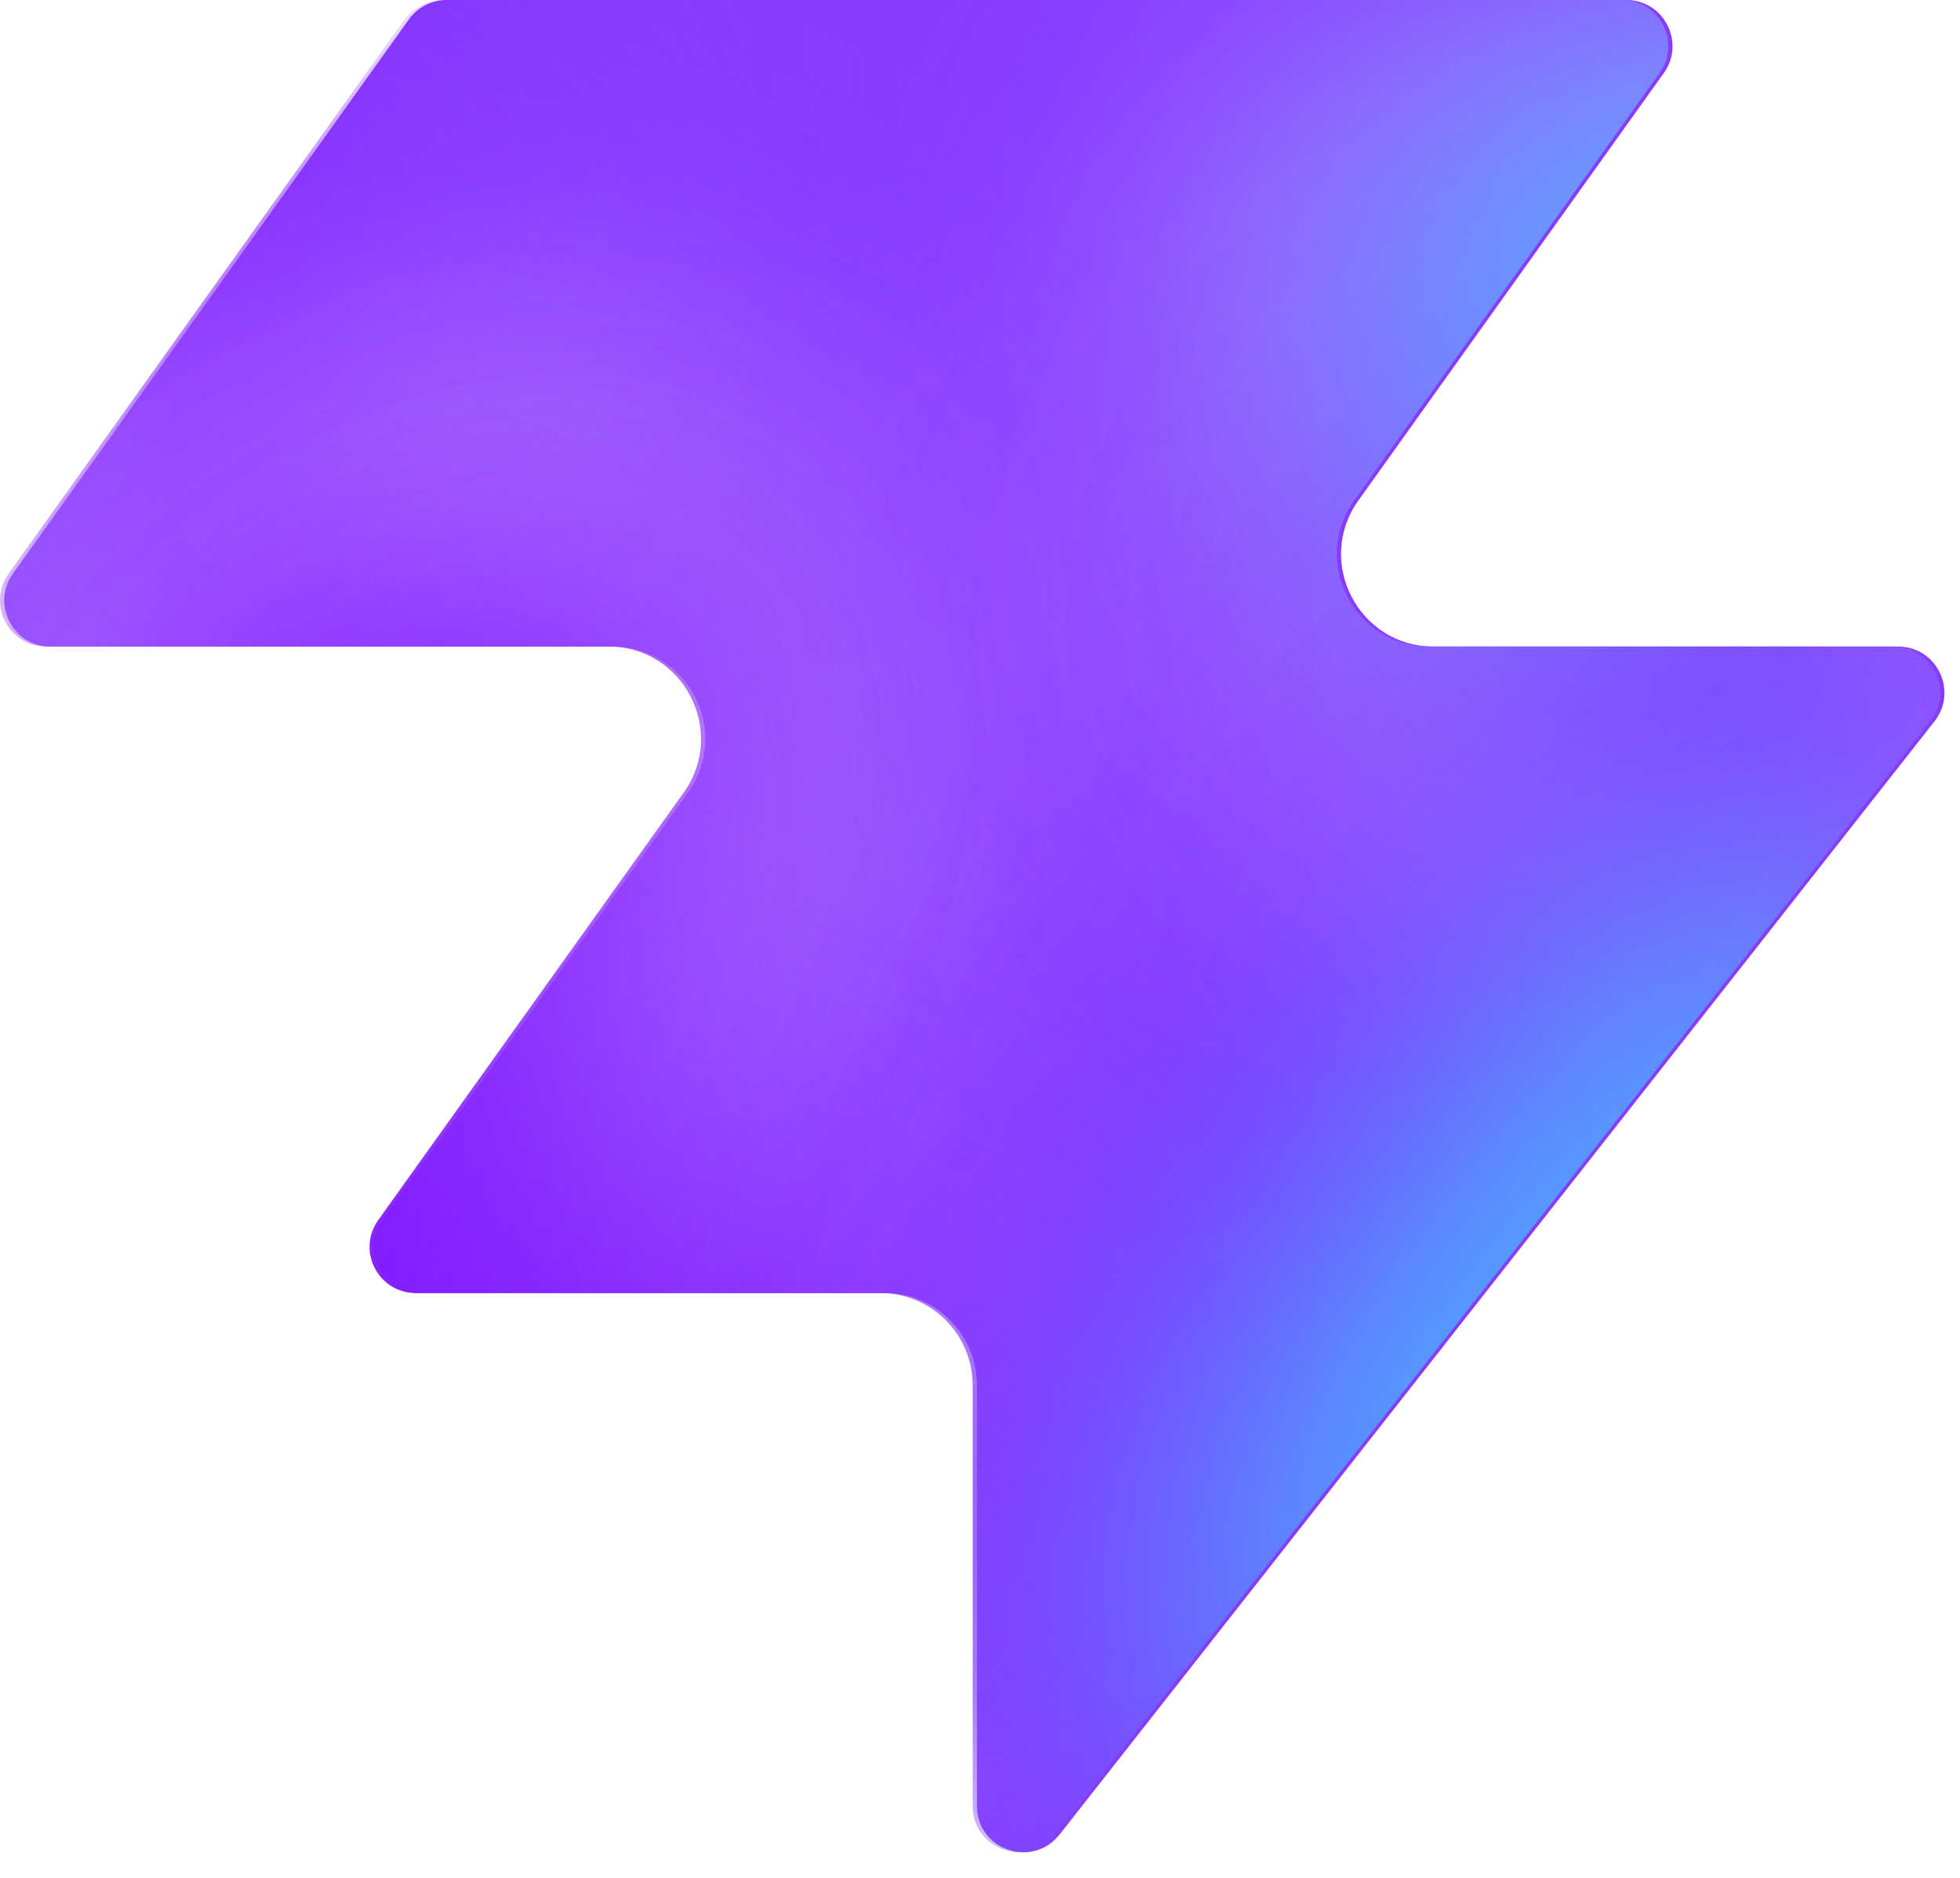
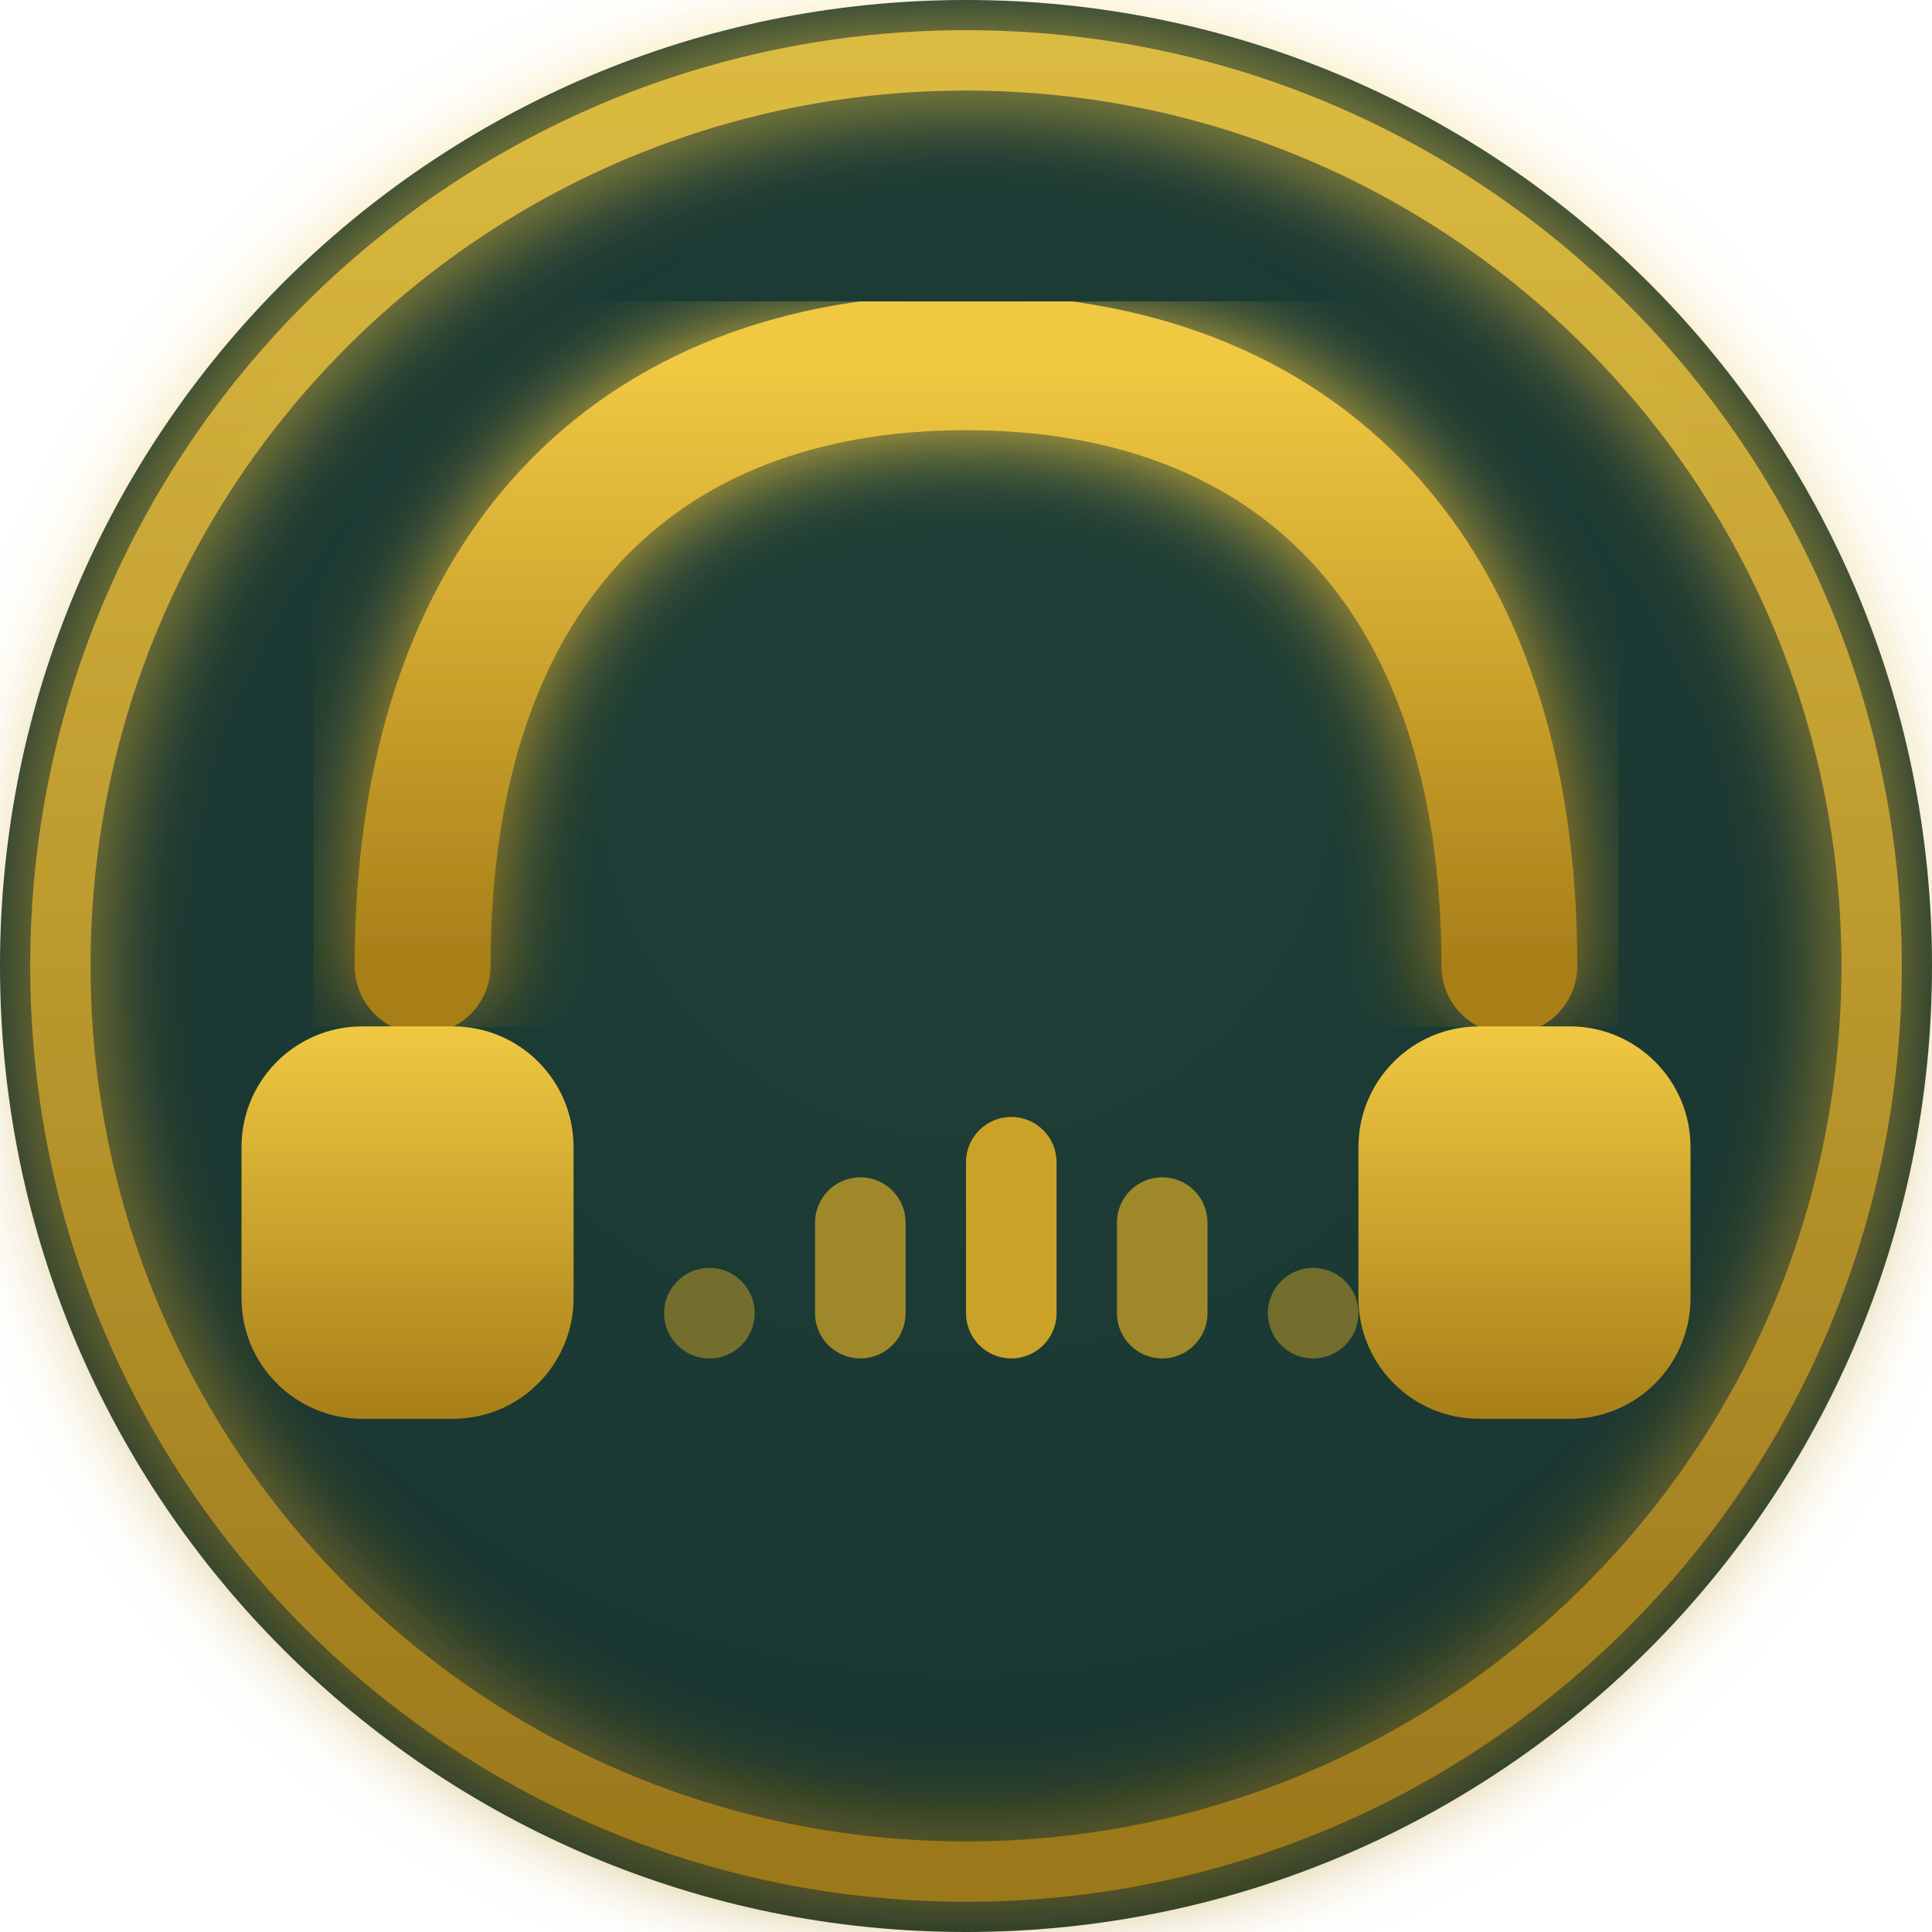
- <svg xmlns="http://www.w3.org/2000/svg" width="48" height="46" fill="none" viewBox="0 0 48 46">
-   <path fill="#863bff" d="M25.946 44.938c-.664.845-2.021.375-2.021-.698V33.937a2.26 2.26 0 0 0-2.262-2.262H10.287c-.92 0-1.456-1.04-.92-1.788l7.48-10.471c1.07-1.497 0-3.578-1.842-3.578H1.237c-.92 0-1.456-1.04-.92-1.788L10.013.474c.214-.297.556-.474.92-.474h28.894c.92 0 1.456 1.04.92 1.788l-7.48 10.471c-1.07 1.498 0 3.579 1.842 3.579h11.377c.943 0 1.473 1.088.89 1.83L25.947 44.94z" style="fill:#863bff;fill:color(display-p3 .525 .23 1);fill-opacity:1" />
-   <mask id="a" width="48" height="46" x="0" y="0" maskUnits="userSpaceOnUse" style="mask-type:alpha">
-     <path fill="#000" d="M25.842 44.938c-.664.844-2.021.375-2.021-.698V33.937a2.26 2.26 0 0 0-2.262-2.262H10.183c-.92 0-1.456-1.04-.92-1.788l7.48-10.471c1.07-1.498 0-3.579-1.842-3.579H1.133c-.92 0-1.456-1.04-.92-1.787L9.91.473c.214-.297.556-.474.92-.474h28.894c.92 0 1.456 1.04.92 1.788l-7.48 10.471c-1.07 1.498 0 3.578 1.842 3.578h11.377c.943 0 1.473 1.088.89 1.832L25.843 44.94z" style="fill:#000;fill-opacity:1" />
-   </mask>
-   <g mask="url(#a)">
-     <g filter="url(#b)">
-       <ellipse cx="5.508" cy="14.704" fill="#ede6ff" rx="5.508" ry="14.704" style="fill:#ede6ff;fill:color(display-p3 .927 .903 1);fill-opacity:1" transform="matrix(.00324 1 1 -.00324 -4.47 31.516)" />
-     </g>
-     <g filter="url(#c)">
-       <ellipse cx="10.399" cy="29.851" fill="#ede6ff" rx="10.399" ry="29.851" style="fill:#ede6ff;fill:color(display-p3 .927 .903 1);fill-opacity:1" transform="matrix(.00324 1 1 -.00324 -39.328 7.883)" />
-     </g>
-     <g filter="url(#d)">
-       <ellipse cx="5.508" cy="30.487" fill="#7e14ff" rx="5.508" ry="30.487" style="fill:#7e14ff;fill:color(display-p3 .492 .077 1);fill-opacity:1" transform="rotate(89.814 -25.913 -14.639)scale(1 -1)" />
-     </g>
-     <g filter="url(#e)">
-       <ellipse cx="5.508" cy="30.599" fill="#7e14ff" rx="5.508" ry="30.599" style="fill:#7e14ff;fill:color(display-p3 .492 .077 1);fill-opacity:1" transform="rotate(89.814 -32.644 -3.334)scale(1 -1)" />
-     </g>
-     <g filter="url(#f)">
-       <ellipse cx="5.508" cy="30.599" fill="#7e14ff" rx="5.508" ry="30.599" style="fill:#7e14ff;fill:color(display-p3 .492 .077 1);fill-opacity:1" transform="matrix(.00324 1 1 -.00324 -34.34 30.47)" />
-     </g>
-     <g filter="url(#g)">
-       <ellipse cx="14.072" cy="22.078" fill="#ede6ff" rx="14.072" ry="22.078" style="fill:#ede6ff;fill:color(display-p3 .927 .903 1);fill-opacity:1" transform="rotate(93.35 24.506 48.493)scale(-1 1)" />
-     </g>
-     <g filter="url(#h)">
-       <ellipse cx="3.47" cy="21.501" fill="#7e14ff" rx="3.47" ry="21.501" style="fill:#7e14ff;fill:color(display-p3 .492 .077 1);fill-opacity:1" transform="rotate(89.009 28.708 47.59)scale(-1 1)" />
-     </g>
-     <g filter="url(#i)">
-       <ellipse cx="3.47" cy="21.501" fill="#7e14ff" rx="3.47" ry="21.501" style="fill:#7e14ff;fill:color(display-p3 .492 .077 1);fill-opacity:1" transform="rotate(89.009 28.708 47.59)scale(-1 1)" />
-     </g>
-     <g filter="url(#j)">
-       <ellipse cx=".387" cy="8.972" fill="#7e14ff" rx="4.407" ry="29.108" style="fill:#7e14ff;fill:color(display-p3 .492 .077 1);fill-opacity:1" transform="rotate(39.51 .387 8.972)" />
-     </g>
-     <g filter="url(#k)">
-       <ellipse cx="47.523" cy="-6.092" fill="#7e14ff" rx="4.407" ry="29.108" style="fill:#7e14ff;fill:color(display-p3 .492 .077 1);fill-opacity:1" transform="rotate(37.892 47.523 -6.092)" />
-     </g>
-     <g filter="url(#l)">
-       <ellipse cx="41.412" cy="6.333" fill="#47bfff" rx="5.971" ry="9.665" style="fill:#47bfff;fill:color(display-p3 .28 .748 1);fill-opacity:1" transform="rotate(37.892 41.412 6.333)" />
-     </g>
-     <g filter="url(#m)">
-       <ellipse cx="-1.879" cy="38.332" fill="#7e14ff" rx="4.407" ry="29.108" style="fill:#7e14ff;fill:color(display-p3 .492 .077 1);fill-opacity:1" transform="rotate(37.892 -1.88 38.332)" />
-     </g>
-     <g filter="url(#n)">
-       <ellipse cx="-1.879" cy="38.332" fill="#7e14ff" rx="4.407" ry="29.108" style="fill:#7e14ff;fill:color(display-p3 .492 .077 1);fill-opacity:1" transform="rotate(37.892 -1.88 38.332)" />
-     </g>
-     <g filter="url(#o)">
-       <ellipse cx="35.651" cy="29.907" fill="#7e14ff" rx="4.407" ry="29.108" style="fill:#7e14ff;fill:color(display-p3 .492 .077 1);fill-opacity:1" transform="rotate(37.892 35.651 29.907)" />
-     </g>
-     <g filter="url(#p)">
-       <ellipse cx="38.418" cy="32.4" fill="#47bfff" rx="5.971" ry="15.297" style="fill:#47bfff;fill:color(display-p3 .28 .748 1);fill-opacity:1" transform="rotate(37.892 38.418 32.4)" />
-     </g>
-   </g>
+ <svg xmlns="http://www.w3.org/2000/svg" viewBox="0 0 64 64">
  <defs>
-     <filter id="b" width="60.045" height="41.654" x="-19.77" y="16.149" color-interpolation-filters="sRGB" filterUnits="userSpaceOnUse">
-       <feFlood flood-opacity="0" result="BackgroundImageFix" />
-       <feBlend in="SourceGraphic" in2="BackgroundImageFix" result="shape" />
-       <feGaussianBlur result="effect1_foregroundBlur_2002_17158" stdDeviation="7.659" />
-     </filter>
-     <filter id="c" width="90.34" height="51.437" x="-54.613" y="-7.533" color-interpolation-filters="sRGB" filterUnits="userSpaceOnUse">
-       <feFlood flood-opacity="0" result="BackgroundImageFix" />
-       <feBlend in="SourceGraphic" in2="BackgroundImageFix" result="shape" />
-       <feGaussianBlur result="effect1_foregroundBlur_2002_17158" stdDeviation="7.659" />
-     </filter>
-     <filter id="d" width="79.355" height="29.4" x="-49.64" y="2.03" color-interpolation-filters="sRGB" filterUnits="userSpaceOnUse">
-       <feFlood flood-opacity="0" result="BackgroundImageFix" />
-       <feBlend in="SourceGraphic" in2="BackgroundImageFix" result="shape" />
-       <feGaussianBlur result="effect1_foregroundBlur_2002_17158" stdDeviation="4.596" />
-     </filter>
-     <filter id="e" width="79.579" height="29.4" x="-45.045" y="20.029" color-interpolation-filters="sRGB" filterUnits="userSpaceOnUse">
-       <feFlood flood-opacity="0" result="BackgroundImageFix" />
-       <feBlend in="SourceGraphic" in2="BackgroundImageFix" result="shape" />
-       <feGaussianBlur result="effect1_foregroundBlur_2002_17158" stdDeviation="4.596" />
-     </filter>
-     <filter id="f" width="79.579" height="29.4" x="-43.513" y="21.178" color-interpolation-filters="sRGB" filterUnits="userSpaceOnUse">
-       <feFlood flood-opacity="0" result="BackgroundImageFix" />
-       <feBlend in="SourceGraphic" in2="BackgroundImageFix" result="shape" />
-       <feGaussianBlur result="effect1_foregroundBlur_2002_17158" stdDeviation="4.596" />
-     </filter>
-     <filter id="g" width="74.749" height="58.852" x="15.756" y="-17.901" color-interpolation-filters="sRGB" filterUnits="userSpaceOnUse">
-       <feFlood flood-opacity="0" result="BackgroundImageFix" />
-       <feBlend in="SourceGraphic" in2="BackgroundImageFix" result="shape" />
-       <feGaussianBlur result="effect1_foregroundBlur_2002_17158" stdDeviation="7.659" />
-     </filter>
-     <filter id="h" width="61.377" height="25.362" x="23.548" y="2.284" color-interpolation-filters="sRGB" filterUnits="userSpaceOnUse">
-       <feFlood flood-opacity="0" result="BackgroundImageFix" />
-       <feBlend in="SourceGraphic" in2="BackgroundImageFix" result="shape" />
-       <feGaussianBlur result="effect1_foregroundBlur_2002_17158" stdDeviation="4.596" />
-     </filter>
-     <filter id="i" width="61.377" height="25.362" x="23.548" y="2.284" color-interpolation-filters="sRGB" filterUnits="userSpaceOnUse">
-       <feFlood flood-opacity="0" result="BackgroundImageFix" />
-       <feBlend in="SourceGraphic" in2="BackgroundImageFix" result="shape" />
-       <feGaussianBlur result="effect1_foregroundBlur_2002_17158" stdDeviation="4.596" />
-     </filter>
-     <filter id="j" width="56.045" height="63.649" x="-27.636" y="-22.853" color-interpolation-filters="sRGB" filterUnits="userSpaceOnUse">
-       <feFlood flood-opacity="0" result="BackgroundImageFix" />
-       <feBlend in="SourceGraphic" in2="BackgroundImageFix" result="shape" />
-       <feGaussianBlur result="effect1_foregroundBlur_2002_17158" stdDeviation="4.596" />
-     </filter>
-     <filter id="k" width="54.814" height="64.646" x="20.116" y="-38.415" color-interpolation-filters="sRGB" filterUnits="userSpaceOnUse">
-       <feFlood flood-opacity="0" result="BackgroundImageFix" />
-       <feBlend in="SourceGraphic" in2="BackgroundImageFix" result="shape" />
-       <feGaussianBlur result="effect1_foregroundBlur_2002_17158" stdDeviation="4.596" />
-     </filter>
-     <filter id="l" width="33.541" height="35.313" x="24.641" y="-11.323" color-interpolation-filters="sRGB" filterUnits="userSpaceOnUse">
-       <feFlood flood-opacity="0" result="BackgroundImageFix" />
-       <feBlend in="SourceGraphic" in2="BackgroundImageFix" result="shape" />
-       <feGaussianBlur result="effect1_foregroundBlur_2002_17158" stdDeviation="4.596" />
-     </filter>
-     <filter id="m" width="54.814" height="64.646" x="-29.286" y="6.009" color-interpolation-filters="sRGB" filterUnits="userSpaceOnUse">
-       <feFlood flood-opacity="0" result="BackgroundImageFix" />
-       <feBlend in="SourceGraphic" in2="BackgroundImageFix" result="shape" />
-       <feGaussianBlur result="effect1_foregroundBlur_2002_17158" stdDeviation="4.596" />
-     </filter>
-     <filter id="n" width="54.814" height="64.646" x="-29.286" y="6.009" color-interpolation-filters="sRGB" filterUnits="userSpaceOnUse">
-       <feFlood flood-opacity="0" result="BackgroundImageFix" />
-       <feBlend in="SourceGraphic" in2="BackgroundImageFix" result="shape" />
-       <feGaussianBlur result="effect1_foregroundBlur_2002_17158" stdDeviation="4.596" />
-     </filter>
-     <filter id="o" width="54.814" height="64.646" x="8.244" y="-2.416" color-interpolation-filters="sRGB" filterUnits="userSpaceOnUse">
-       <feFlood flood-opacity="0" result="BackgroundImageFix" />
-       <feBlend in="SourceGraphic" in2="BackgroundImageFix" result="shape" />
-       <feGaussianBlur result="effect1_foregroundBlur_2002_17158" stdDeviation="4.596" />
-     </filter>
-     <filter id="p" width="39.409" height="43.623" x="18.713" y="10.588" color-interpolation-filters="sRGB" filterUnits="userSpaceOnUse">
-       <feFlood flood-opacity="0" result="BackgroundImageFix" />
-       <feBlend in="SourceGraphic" in2="BackgroundImageFix" result="shape" />
-       <feGaussianBlur result="effect1_foregroundBlur_2002_17158" stdDeviation="4.596" />
+     <radialGradient id="bg" cx="50%" cy="40%" r="60%">
+       <stop offset="0%" stop-color="#1e4038" />
+       <stop offset="100%" stop-color="#1a3530" />
+     </radialGradient>
+     <linearGradient id="gold" x1="0%" y1="0%" x2="0%" y2="100%">
+       <stop offset="0%" stop-color="#f0c842" />
+       <stop offset="100%" stop-color="#a87f18" />
+     </linearGradient>
+     <filter id="glow">
+       <feGaussianBlur stdDeviation="1.5" result="blur" />
+       <feMerge>
+         <feMergeNode in="blur" />
+         <feMergeNode in="SourceGraphic" />
+       </feMerge>
    </filter>
  </defs>
+   <circle cx="32" cy="32" r="32" fill="url(#bg)" />
+   <circle cx="32" cy="32" r="30" fill="none" stroke="url(#gold)" stroke-width="2" opacity="0.9" filter="url(#glow)" />
+   <path d="M14 32 C14 19 21 12 32 12 C43 12 50 19 50 32" fill="none" stroke="url(#gold)" stroke-width="4.5" stroke-linecap="round" filter="url(#glow)" />
+   <line x1="14" y1="31" x2="14" y2="35" stroke="url(#gold)" stroke-width="3.5" stroke-linecap="round" />
+   <rect x="8" y="34" width="11" height="13" rx="4" fill="url(#gold)" />
+   <line x1="50" y1="31" x2="50" y2="35" stroke="url(#gold)" stroke-width="3.5" stroke-linecap="round" />
+   <rect x="45" y="34" width="11" height="13" rx="4" fill="url(#gold)" />
+   <rect x="22" y="42" width="3" height="3" rx="1.5" fill="#c9a227" opacity="0.5" />
+   <rect x="27" y="39" width="3" height="6" rx="1.5" fill="#c9a227" opacity="0.75" />
+   <rect x="32" y="37" width="3" height="8" rx="1.5" fill="#c9a227" />
+   <rect x="37" y="39" width="3" height="6" rx="1.5" fill="#c9a227" opacity="0.75" />
+   <rect x="42" y="42" width="3" height="3" rx="1.5" fill="#c9a227" opacity="0.5" />
</svg>
